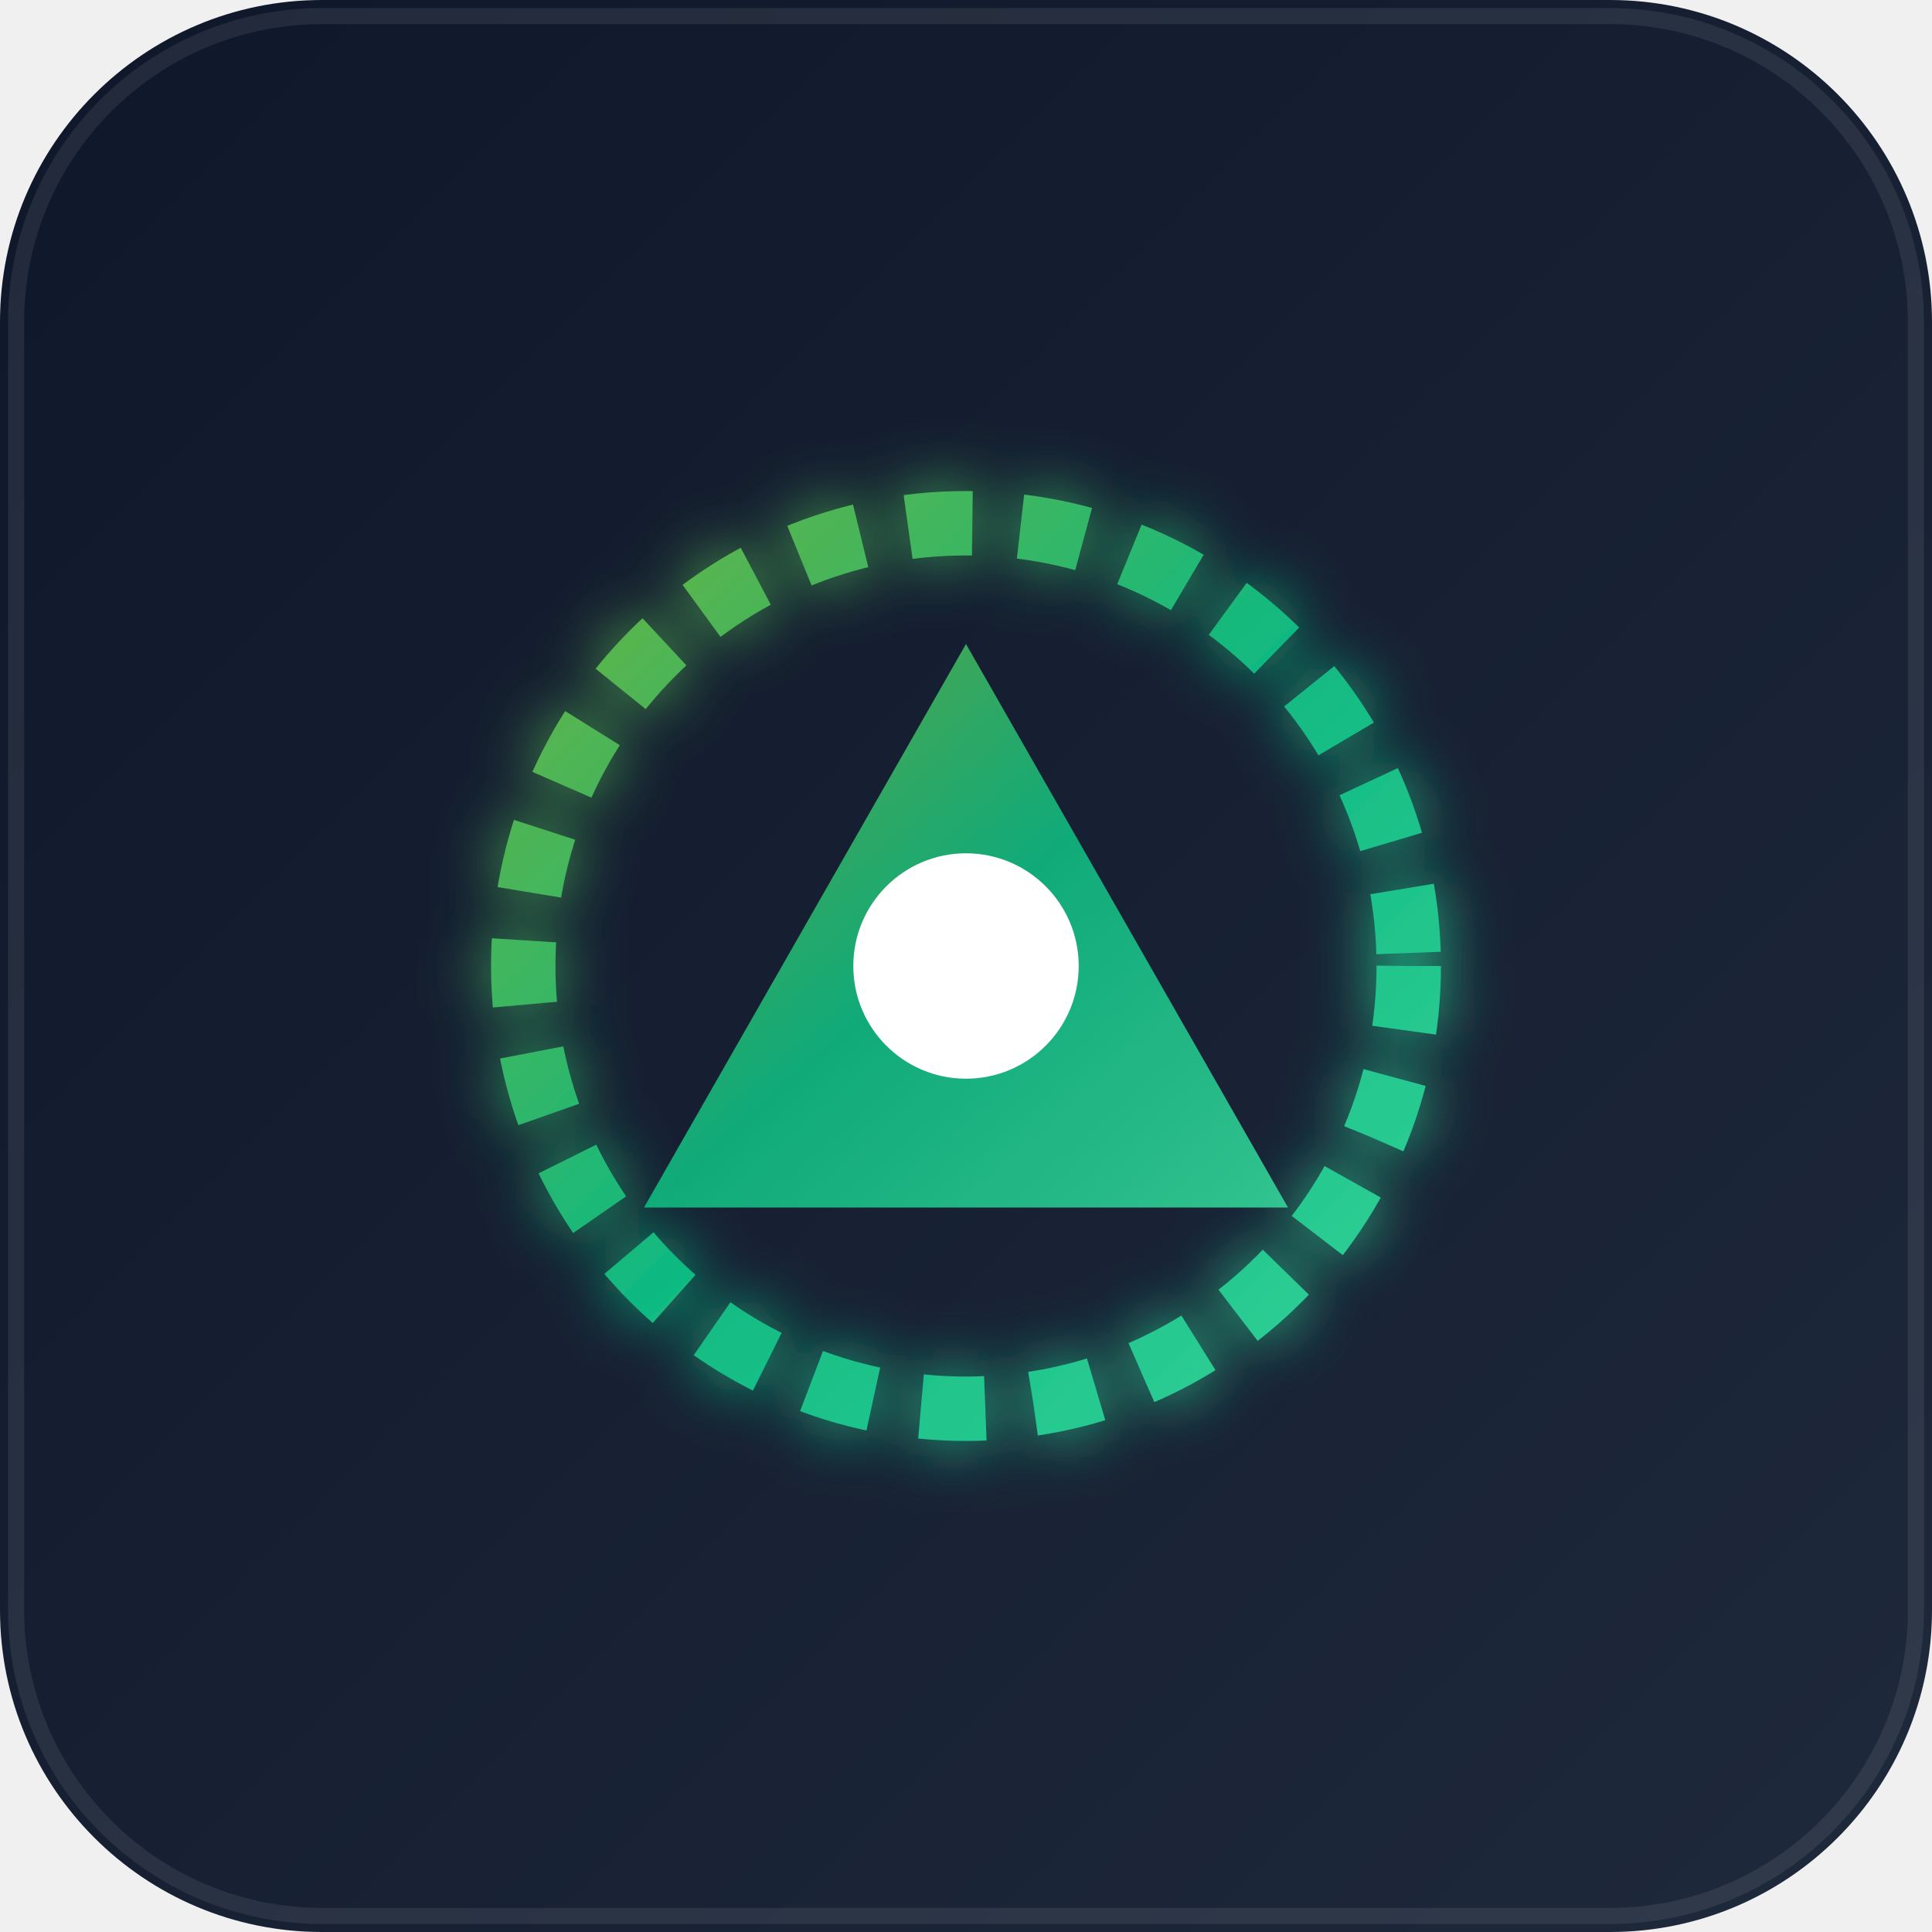
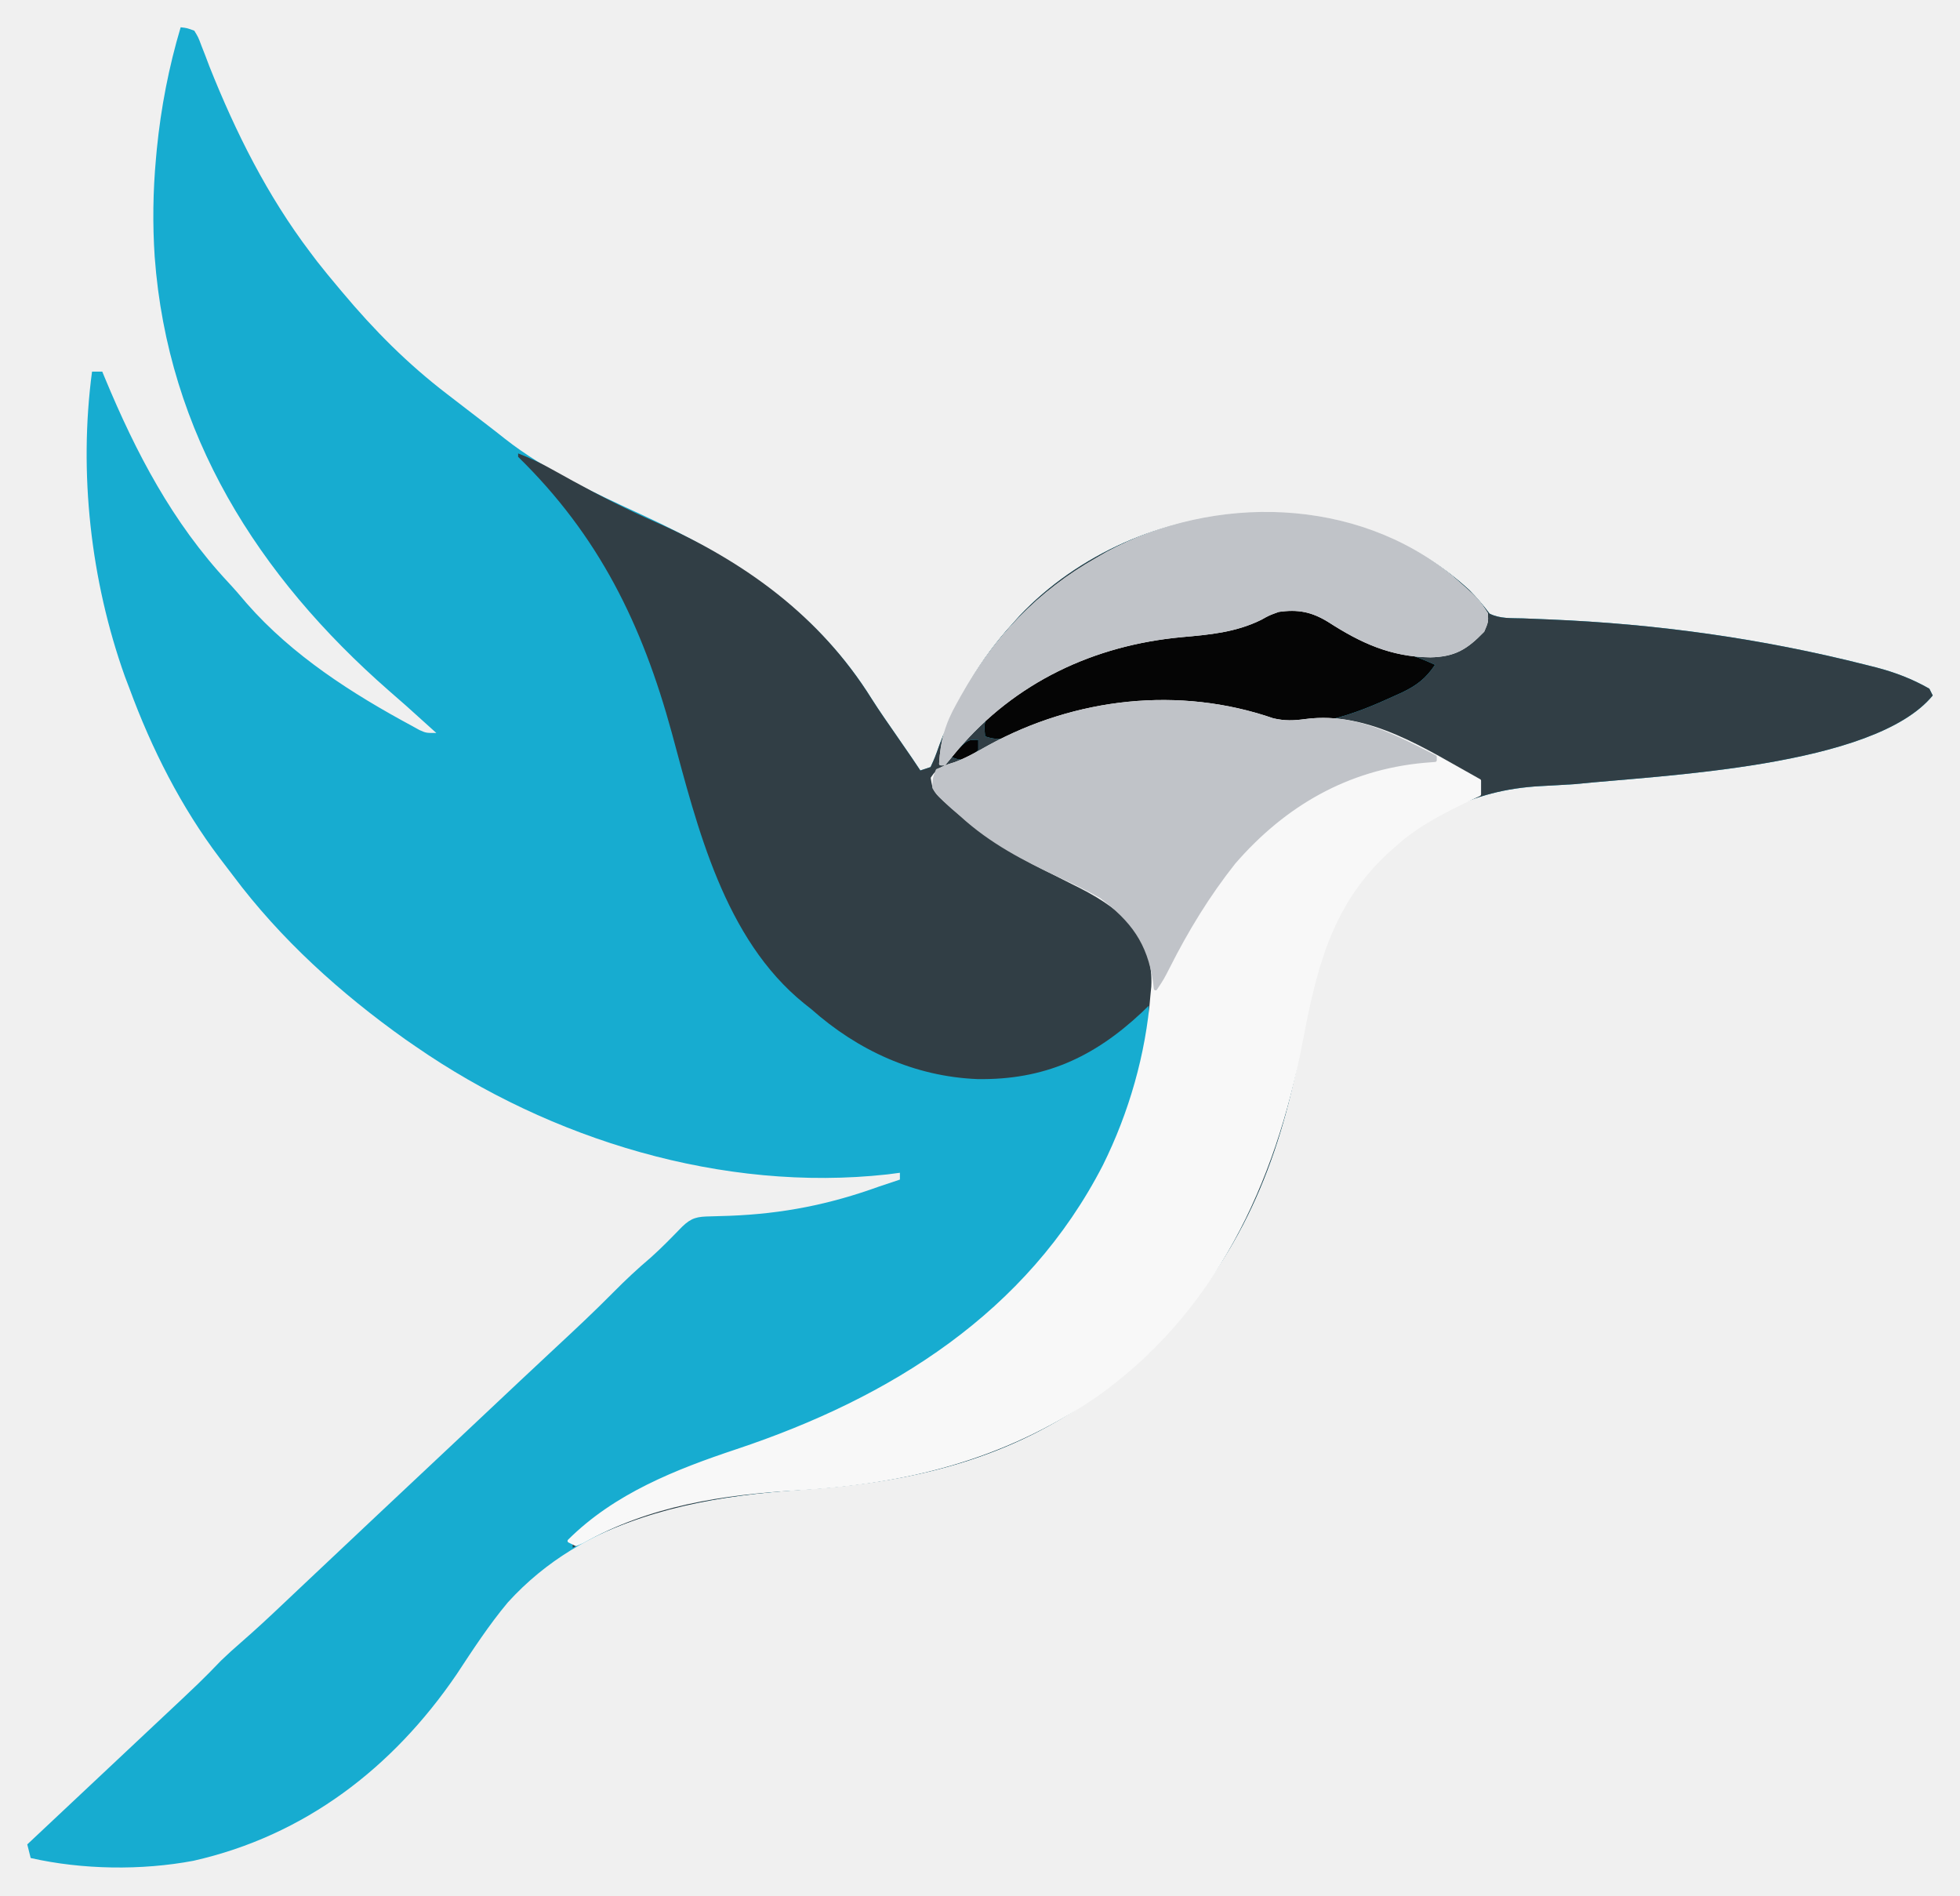
- <svg xmlns="http://www.w3.org/2000/svg" viewBox="0 0 240 240" width="100%" height="100%">
-   <defs>
-     <linearGradient id="bgGrad" x1="0%" y1="0%" x2="100%" y2="100%">
-       <stop offset="0%" stop-color="#0F172A" />
-       <stop offset="100%" stop-color="#1E293B" />
-     </linearGradient>
-     <linearGradient id="brandGrad" x1="0%" y1="0%" x2="100%" y2="100%">
-       <stop offset="0%" stop-color="#6DB33F" />
-       <stop offset="50%" stop-color="#10B981" />
-       <stop offset="100%" stop-color="#34D399" />
-     </linearGradient>
-     <filter id="glow" x="-20%" y="-20%" width="140%" height="140%">
-       <feGaussianBlur stdDeviation="4" result="blur" />
-       <feComposite in="SourceGraphic" in2="blur" operator="over" />
-     </filter>
-   </defs>
-   <rect width="240" height="240" rx="40" fill="url(#bgGrad)" />
-   <rect x="2" y="2" width="236" height="236" rx="38" fill="none" stroke="rgba(255,255,255,0.08)" stroke-width="2" />
-   <g transform="translate(45, 45)">
-     <circle cx="75" cy="75" r="55" fill="none" stroke="url(#brandGrad)" stroke-width="8" stroke-dasharray="8 6" filter="url(#glow)" />
-     <path d="M75 35 L115 105 L35 105 Z" fill="url(#brandGrad)" opacity="0.9" />
-     <circle cx="75" cy="75" r="14" fill="#FFFFFF" />
+ <svg xmlns="http://www.w3.org/2000/svg" viewBox="0 0 575.0 556.0">
+   <g transform="translate(8.00,8.00) scale(1) translate(-288,-197)">
+     <path d="M0 0 C3.49 1.71 3.49 1.71 6.88 3.81 C14.34 8.3 21.41 11.4 29.88 13.44 C33.67 14.4 34.83 14.83 37.69 17.69 C38.12 18.45 38.55 19.21 39 20 C28.93 32.39 11.74 36.82 -3.4 39.41 C-9.36 39.86 -15.11 37.68 -20.71 35.87 C-44.09 28.36 -69.83 35.48 -92 44 C-92.9 44.33 -93.81 44.67 -94.74 45.01 C-97 46 -97 46 -99.5 48.19 C-102 50 -102 50 -104.69 49.94 C-107 49 -107 49 -109 46 C-108.1 44.84 -107.18 43.7 -106.25 42.56 C-105.74 41.92 -105.23 41.29 -104.7 40.63 C-102.8 38.81 -101.56 38.4 -99 38 C-98.92 37.43 -98.85 36.86 -98.77 36.27 C-95.46 26.47 -80.12 19.54 -71.52 15.27 C-60.14 10.14 -49.41 8.05 -37.06 7.12 C-27.62 6.42 -18.26 5.09 -10.13 -0.22 C-6.69 -1.48 -3.47 -0.89 0 0 Z " fill="#050505" transform="translate(665,365)" />
+     <path d="M0 0 C1.87 0.22 1.87 0.22 4 1 C5.17 2.92 5.17 2.92 6.12 5.47 C6.31 5.94 6.31 5.94 7.25 8.35 C7.64 9.39 8.03 10.43 8.44 11.5 C16.14 30.83 25.41 49.37 38 66 C38.67 66.89 39.35 67.78 40.04 68.7 C41.98 71.18 43.97 73.59 46 76 C46.46 76.54 46.91 77.09 47.38 77.65 C56.83 88.92 66.49 98.65 78.17 107.6 C79.96 108.97 81.74 110.34 83.51 111.71 C85.71 113.41 87.91 115.11 90.12 116.79 C91.79 118.07 93.45 119.36 95.1 120.68 C107.14 130.16 121.78 136.76 135.64 143.15 C162.88 155.74 186.59 171.11 202.73 197.01 C205.05 200.66 207.54 204.2 210 207.75 C214.82 214.72 214.82 214.72 217 218 C217.99 217.67 218.98 217.34 220 217 C221.29 214.18 221.29 214.18 222.62 210.44 C227.61 197.23 234.46 185.46 244 175 C244.35 174.61 244.35 174.61 246.11 172.64 C263.17 154.56 288.36 143.59 313.08 142.66 C337.88 142.31 359.43 147.95 378.12 165.14 C380.28 167.28 382.16 169.57 384 172 C387.11 173.55 390.44 173.28 393.86 173.39 C395.51 173.46 397.17 173.53 398.82 173.59 C399.7 173.63 400.57 173.66 401.47 173.7 C433.09 175 463.85 179.29 494.56 187.06 C495.5 187.3 496.43 187.53 497.39 187.77 C503.02 189.25 507.93 191.12 513 194 C513.33 194.66 513.66 195.32 514 196 C496.74 217.03 434.31 219.4 409 222 C405.65 222.23 402.3 222.4 398.95 222.58 C378.52 223.69 363.32 232.07 349.19 246.75 C337.4 260.61 332.35 276.95 329.4 294.61 C323.85 327.55 313.62 355.89 291 381 C290.39 381.75 289.77 382.49 289.14 383.26 C284.42 388.99 278.86 393.47 273 398 C272.15 398.67 271.29 399.34 270.41 400.03 C244.05 420.01 214.5 426.92 182 429 C150.17 431.17 118.43 437.35 96 462 C90.42 468.66 85.73 475.88 80.96 483.12 C62.23 510.58 36.38 530.44 3.75 537.81 C-11.47 540.68 -28.89 540.43 -44 537 C-44.33 535.68 -44.66 534.36 -45 533 C-44.52 532.55 -44.52 532.55 -42.1 530.28 C-34.21 522.89 -26.32 515.49 -18.45 508.07 C-14.79 504.63 -11.13 501.18 -7.46 497.75 C6.16 484.98 6.16 484.98 11.85 479.09 C13.77 477.23 15.73 475.47 17.75 473.72 C21.91 470.1 25.94 466.36 29.94 462.56 C31.44 461.15 32.93 459.73 34.43 458.32 C35.19 457.6 35.95 456.88 36.73 456.15 C40.31 452.76 43.91 449.38 47.5 446 C48.92 444.67 50.33 443.34 51.75 442 C52.1 441.67 52.1 441.67 53.87 440 C56.01 437.99 58.15 435.98 60.29 433.96 C67.84 426.85 75.4 419.74 82.98 412.65 C88.56 407.41 94.13 402.17 99.7 396.92 C103.13 393.69 106.57 390.47 110.02 387.27 C115.75 381.95 121.44 376.62 126.94 371.06 C130.5 367.45 134.15 364.05 138.02 360.77 C141.2 357.93 144.15 354.87 147.12 351.82 C149.92 349.11 151.62 348.87 155.41 348.79 C156.31 348.76 157.21 348.74 158.13 348.71 C159.1 348.68 160.07 348.65 161.06 348.62 C176.64 348.02 190.37 345.3 205 340 C207 339.33 209 338.66 211 338 C211 337.34 211 336.68 211 336 C210.39 336.08 210.39 336.08 207.33 336.48 C159.1 341.79 108.59 326.36 69 299 C68 298.31 67.01 297.63 65.98 296.92 C46.93 283.38 29.31 267.51 15.31 248.75 C14.06 247.08 12.79 245.43 11.51 243.77 C0.14 228.75 -8.5 211.65 -15 194 C-15.45 192.82 -15.89 191.64 -16.36 190.43 C-26.42 162.27 -29.95 130.64 -26 101 C-25.01 101 -24.02 101 -23 101 C-22.75 101.61 -22.5 102.22 -22.24 102.84 C-13.12 124.8 -2.42 145.26 13.92 162.77 C15.83 164.82 17.64 166.92 19.44 169.06 C32.82 184.3 50.29 195.47 68 205 C68.68 205.37 69.36 205.75 70.06 206.14 C72 207 72 207 75 207 C65.6 198.5 65.6 198.5 61.12 194.62 C22.7 161 -3.79 119.27 -7.62 67.31 C-8.26 57.69 -8.12 48.16 -7.25 38.56 C-7.16 37.63 -7.08 36.69 -6.99 35.72 C-5.79 23.62 -3.48 11.66 0 0 Z M316.94 172.94 C311.67 175.33 307.16 177.01 301.36 177.39 C276.93 179.19 256.04 185.27 237.16 201.59 C235.45 203.67 235.79 205.41 236 208 C239.34 209.13 241.2 208.87 244.49 207.67 C245.36 207.37 246.22 207.06 247.11 206.75 C247.56 206.59 247.56 206.59 249.88 205.75 C261.38 201.75 272.76 198.64 285 198 C285.45 197.97 285.45 197.97 287.72 197.84 C297.9 197.53 308.36 199.17 317.94 202.69 C330.46 207.1 344.78 201.34 356.25 196.06 C356.61 195.9 356.61 195.9 358.42 195.08 C362.67 193.02 365.29 191.02 368 187 C363.65 184.98 359.37 183.5 354.75 182.19 C348.28 180.25 342.81 177.39 337 174 C329.15 169.63 325.13 169.14 316.94 172.94 Z M228.31 211.5 C227.55 212.32 226.79 213.15 226 214 C227.75 214.69 227.75 214.69 230 215 C232.25 213.75 232.25 213.75 234 212 C234 211.01 234 210.02 234 209 C231 209 231 209 228.31 211.5 Z " fill="#17acd0" transform="translate(333,197)" />
+     <path d="M0 0 C3.49 1.33 6.71 2.86 9.96 4.69 C10.92 5.22 11.87 5.75 12.86 6.29 C13.36 6.57 13.36 6.57 15.94 8 C23.97 12.42 32.04 16.5 40.44 20.19 C66.41 31.68 88.56 47.68 103.73 72.01 C106.05 75.66 108.54 79.2 111 82.75 C115.82 89.72 115.82 89.72 118 93 C118.99 92.67 119.98 92.34 121 92 C122.29 89.18 122.29 89.18 123.62 85.44 C128.61 72.23 135.46 60.46 145 50 C145.7 49.22 146.39 48.45 147.11 47.64 C164.17 29.56 189.36 18.59 214.08 17.66 C238.88 17.31 260.43 22.95 279.12 40.14 C281.28 42.28 283.16 44.57 285 47 C288.11 48.55 291.44 48.28 294.86 48.39 C296.51 48.46 298.17 48.53 299.82 48.59 C300.7 48.63 301.57 48.66 302.47 48.7 C334.09 50 364.85 54.29 395.56 62.06 C396.5 62.3 397.43 62.53 398.39 62.77 C404.02 64.25 408.93 66.12 414 69 C414.33 69.66 414.66 70.32 415 71 C397.74 92.03 335.31 94.4 310 97 C306.65 97.23 303.3 97.4 299.95 97.58 C279.52 98.69 264.32 107.07 250.19 121.75 C238.4 135.61 233.35 151.95 230.4 169.61 C224.85 202.55 214.62 230.89 192 256 C191.39 256.75 190.77 257.49 190.14 258.26 C185.42 263.99 179.86 268.47 174 273 C173.15 273.67 172.29 274.34 171.41 275.03 C145.05 295.01 115.5 301.92 83 304 C59.03 305.63 37.35 309.4 16 321 C16 318 16 318 17.26 316.46 C30.6 304.71 47.55 298.1 64.2 292.56 C109.47 277.47 149.64 252.44 172 209 C178.95 195 185.31 177.77 185 162 C184.32 162.65 183.64 163.3 182.95 163.98 C168.84 177.22 154.23 183.83 134.72 183.52 C116.31 182.77 99.68 175.15 86 163 C85.32 162.46 84.64 161.92 83.93 161.36 C60.43 142.37 52.59 109.67 45.09 81.97 C36.4 50.16 23.71 24.17 0 1 C0 0.67 0 0.34 0 0 Z M217.94 47.94 C212.67 50.33 208.16 52.01 202.36 52.39 C177.93 54.19 157.04 60.27 138.16 76.59 C136.45 78.67 136.79 80.41 137 83 C140.34 84.13 142.2 83.87 145.49 82.67 C146.36 82.37 147.22 82.06 148.11 81.75 C148.56 81.59 148.56 81.59 150.88 80.75 C162.38 76.75 173.76 73.64 186 73 C186.45 72.97 186.45 72.97 188.72 72.84 C198.9 72.53 209.36 74.17 218.94 77.69 C231.46 82.1 245.78 76.34 257.25 71.06 C257.61 70.9 257.61 70.9 259.42 70.08 C263.67 68.02 266.29 66.02 269 62 C264.65 59.98 260.37 58.5 255.75 57.19 C249.28 55.25 243.81 52.39 238 49 C230.15 44.63 226.13 44.14 217.94 47.94 Z M129.31 86.5 C128.55 87.32 127.79 88.15 127 89 C128.75 89.69 128.75 89.69 131 90 C133.25 88.75 133.25 88.75 135 87 C135 86.01 135 85.02 135 84 C132 84 132 84 129.31 86.5 Z " fill="#313e45" transform="translate(432,322)" />
+     <path stroke="#f8f8f8" stroke-width="1.0" stroke-linejoin="round" d="M0 0 C7.58 6.67 7.58 6.67 10.21 10.7 C10.33 13.07 10.33 13.07 9.21 15.7 C4.32 20.74 0.91 22.86 -6.17 23.01 C-17.7 22.87 -26.4 18.83 -35.92 12.69 C-40.89 9.65 -45 8.86 -50.79 9.7 C-53.62 10.72 -53.62 10.72 -56.04 12.07 C-63.44 15.7 -70.93 16.36 -79.06 17.08 C-104.96 19.46 -128.24 30.33 -145.29 50.46 C-145.51 50.73 -145.51 50.73 -146.67 52.13 C-147.02 52.56 -147.02 52.56 -148.79 54.7 C-149.12 54.7 -149.45 54.7 -149.79 54.7 C-149.37 47.92 -148.05 43.21 -144.73 37.32 C-144.32 36.58 -143.91 35.84 -143.49 35.08 C-133.86 17.92 -120.93 4.35 -103.79 -5.3 C-102.82 -5.87 -101.85 -6.43 -100.84 -7.01 C-69.5 -23.94 -27.95 -23.06 0 0 Z " fill="#f8f8f8" transform="translate(705.793,358.3047)" />
+     <path stroke="#f8f8f8" stroke-width="1.0" stroke-linejoin="round" d="M0 0 C3.46 0.79 6.07 0.7 9.56 0.22 C28.14 -2.21 44.86 9.15 60.56 17.81 C60.56 19.13 60.56 20.45 60.56 21.81 C59.51 22.31 58.46 22.81 57.38 23.32 C49.46 27.12 42.1 30.85 35.56 36.81 C34.74 37.54 33.93 38.27 33.08 39.02 C16.56 54.51 12.23 73.28 8.18 94.6 C0.23 135.76 -17.29 174.04 -52.86 198.74 C-79.55 216.63 -107.51 223.63 -139.36 225.46 C-161.57 226.76 -182.98 229.99 -202.65 241.03 C-203.24 241.29 -203.83 241.55 -204.44 241.81 C-205.1 241.48 -205.76 241.15 -206.44 240.81 C-192.9 227.34 -175.06 220.31 -157.24 214.37 C-111.96 199.28 -71.8 174.25 -49.44 130.81 C-41.74 115.3 -36.8 98.08 -35.44 80.81 C-35.36 79.97 -35.27 79.12 -35.19 78.25 C-34.81 71.44 -36.78 65.17 -41.03 59.8 C-46.34 54.33 -51.94 51.01 -58.75 47.69 C-60.7 46.71 -62.66 45.73 -64.61 44.74 C-65.57 44.26 -66.53 43.78 -67.52 43.29 C-76.76 38.61 -84.66 33.69 -92.44 26.81 C-93.19 26.17 -93.94 25.52 -94.72 24.86 C-99.3 20.68 -99.3 20.68 -99.88 17.06 C-98.06 14.22 -96.26 13.8 -93.12 12.82 C-89.68 11.53 -86.57 9.73 -83.38 7.94 C-57.85 -6.08 -27.49 -9.5 0 0 Z " fill="#f8f8f8" transform="translate(653.4375,400.1875)" />
+     <path stroke="#c0c3c8" stroke-width="1.0" stroke-linejoin="round" d="M0 0 C7.58 6.67 7.58 6.67 10.21 10.7 C10.33 13.07 10.33 13.07 9.21 15.7 C4.32 20.74 0.91 22.86 -6.17 23.01 C-17.7 22.87 -26.4 18.83 -35.92 12.69 C-40.89 9.65 -45 8.86 -50.79 9.7 C-53.62 10.72 -53.62 10.72 -56.04 12.07 C-63.44 15.7 -70.93 16.36 -79.06 17.08 C-104.96 19.46 -128.24 30.33 -145.29 50.46 C-145.51 50.73 -145.51 50.73 -146.67 52.13 C-147.02 52.56 -147.02 52.56 -148.79 54.7 C-149.12 54.7 -149.45 54.7 -149.79 54.7 C-149.37 47.92 -148.05 43.21 -144.73 37.32 C-144.32 36.58 -143.91 35.84 -143.49 35.08 C-133.86 17.92 -120.93 4.35 -103.79 -5.3 C-102.82 -5.87 -101.85 -6.43 -100.84 -7.01 C-69.5 -23.94 -27.95 -23.06 0 0 Z " fill="#c0c3c8" transform="translate(705.793,358.3047)" />
+     <path stroke="#c0c3c8" stroke-width="1.0" stroke-linejoin="round" d="M0 0 C3.46 0.79 6.07 0.7 9.56 0.23 C23.77 -1.65 35.19 4.51 47.56 10.81 C47.56 11.14 47.56 11.47 47.56 11.81 C46.49 11.9 45.41 11.99 44.3 12.07 C21.83 14.13 3.35 24.75 -11.44 41.81 C-19.01 51.37 -25.21 61.52 -30.7 72.4 C-32.44 75.81 -32.44 75.81 -34.44 78.81 C-34.52 78.11 -34.61 77.41 -34.7 76.69 C-36.39 65.24 -41.25 58.73 -50.44 51.81 C-54.31 49.6 -58.29 47.67 -62.34 45.8 C-72.95 40.85 -82.76 35.78 -91.44 27.81 C-92.29 27.08 -93.13 26.35 -94.01 25.6 C-98.18 21.8 -98.18 21.8 -99.44 19.81 C-99.33 17.16 -99.33 17.16 -98.44 14.81 C-95.31 13.5 -95.31 13.5 -93.12 12.82 C-89.68 11.53 -86.57 9.73 -83.38 7.94 C-57.85 -6.08 -27.49 -9.5 0 0 Z " fill="#c0c3c8" transform="translate(653.4375,400.1875)" />
  </g>
</svg>
